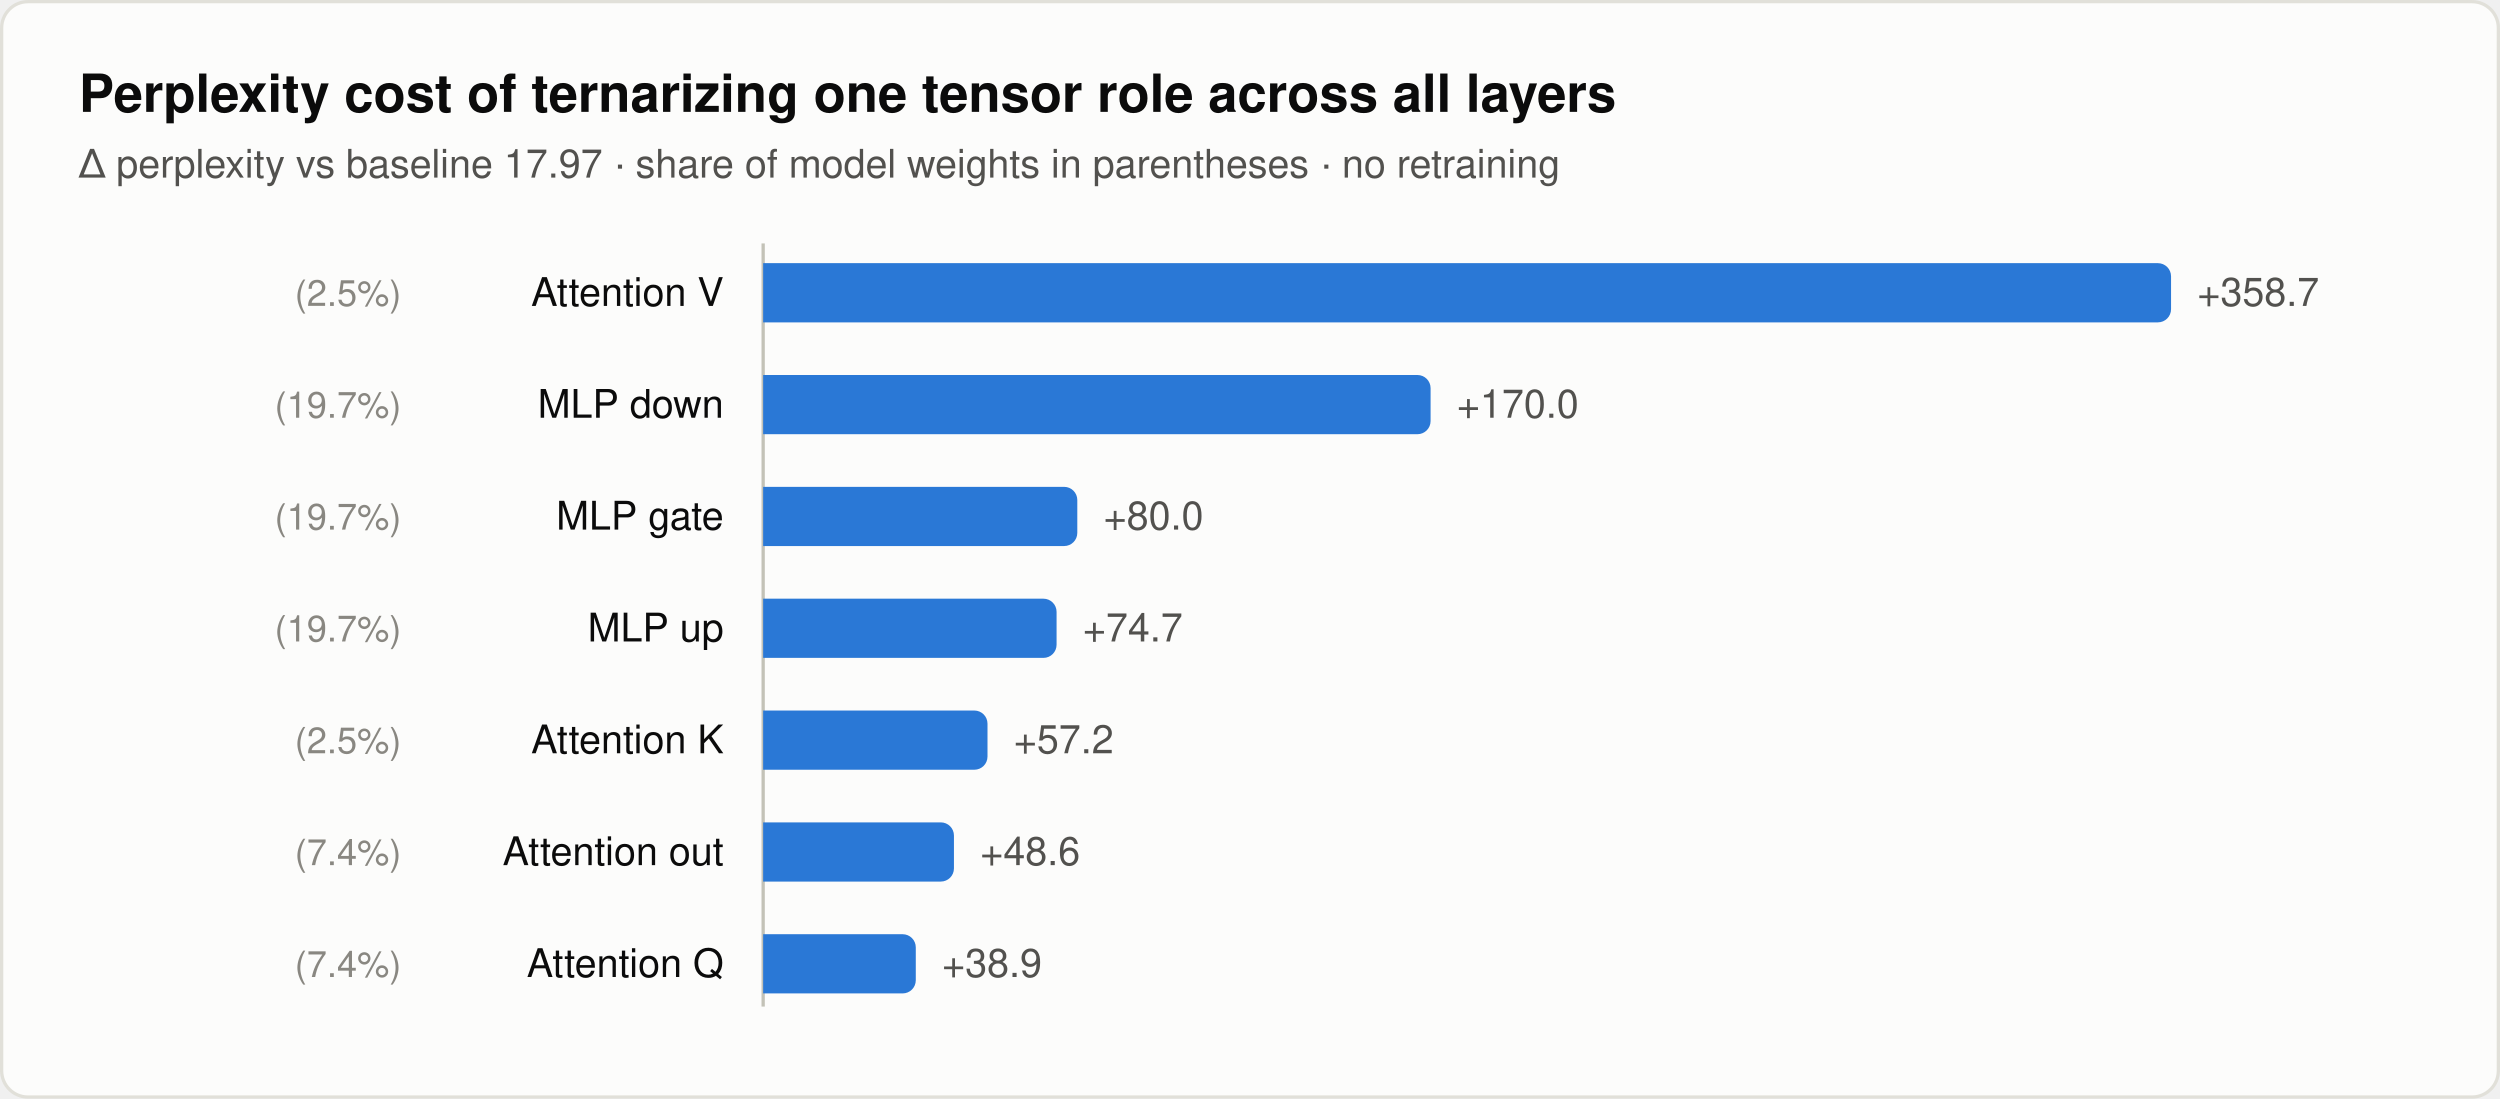
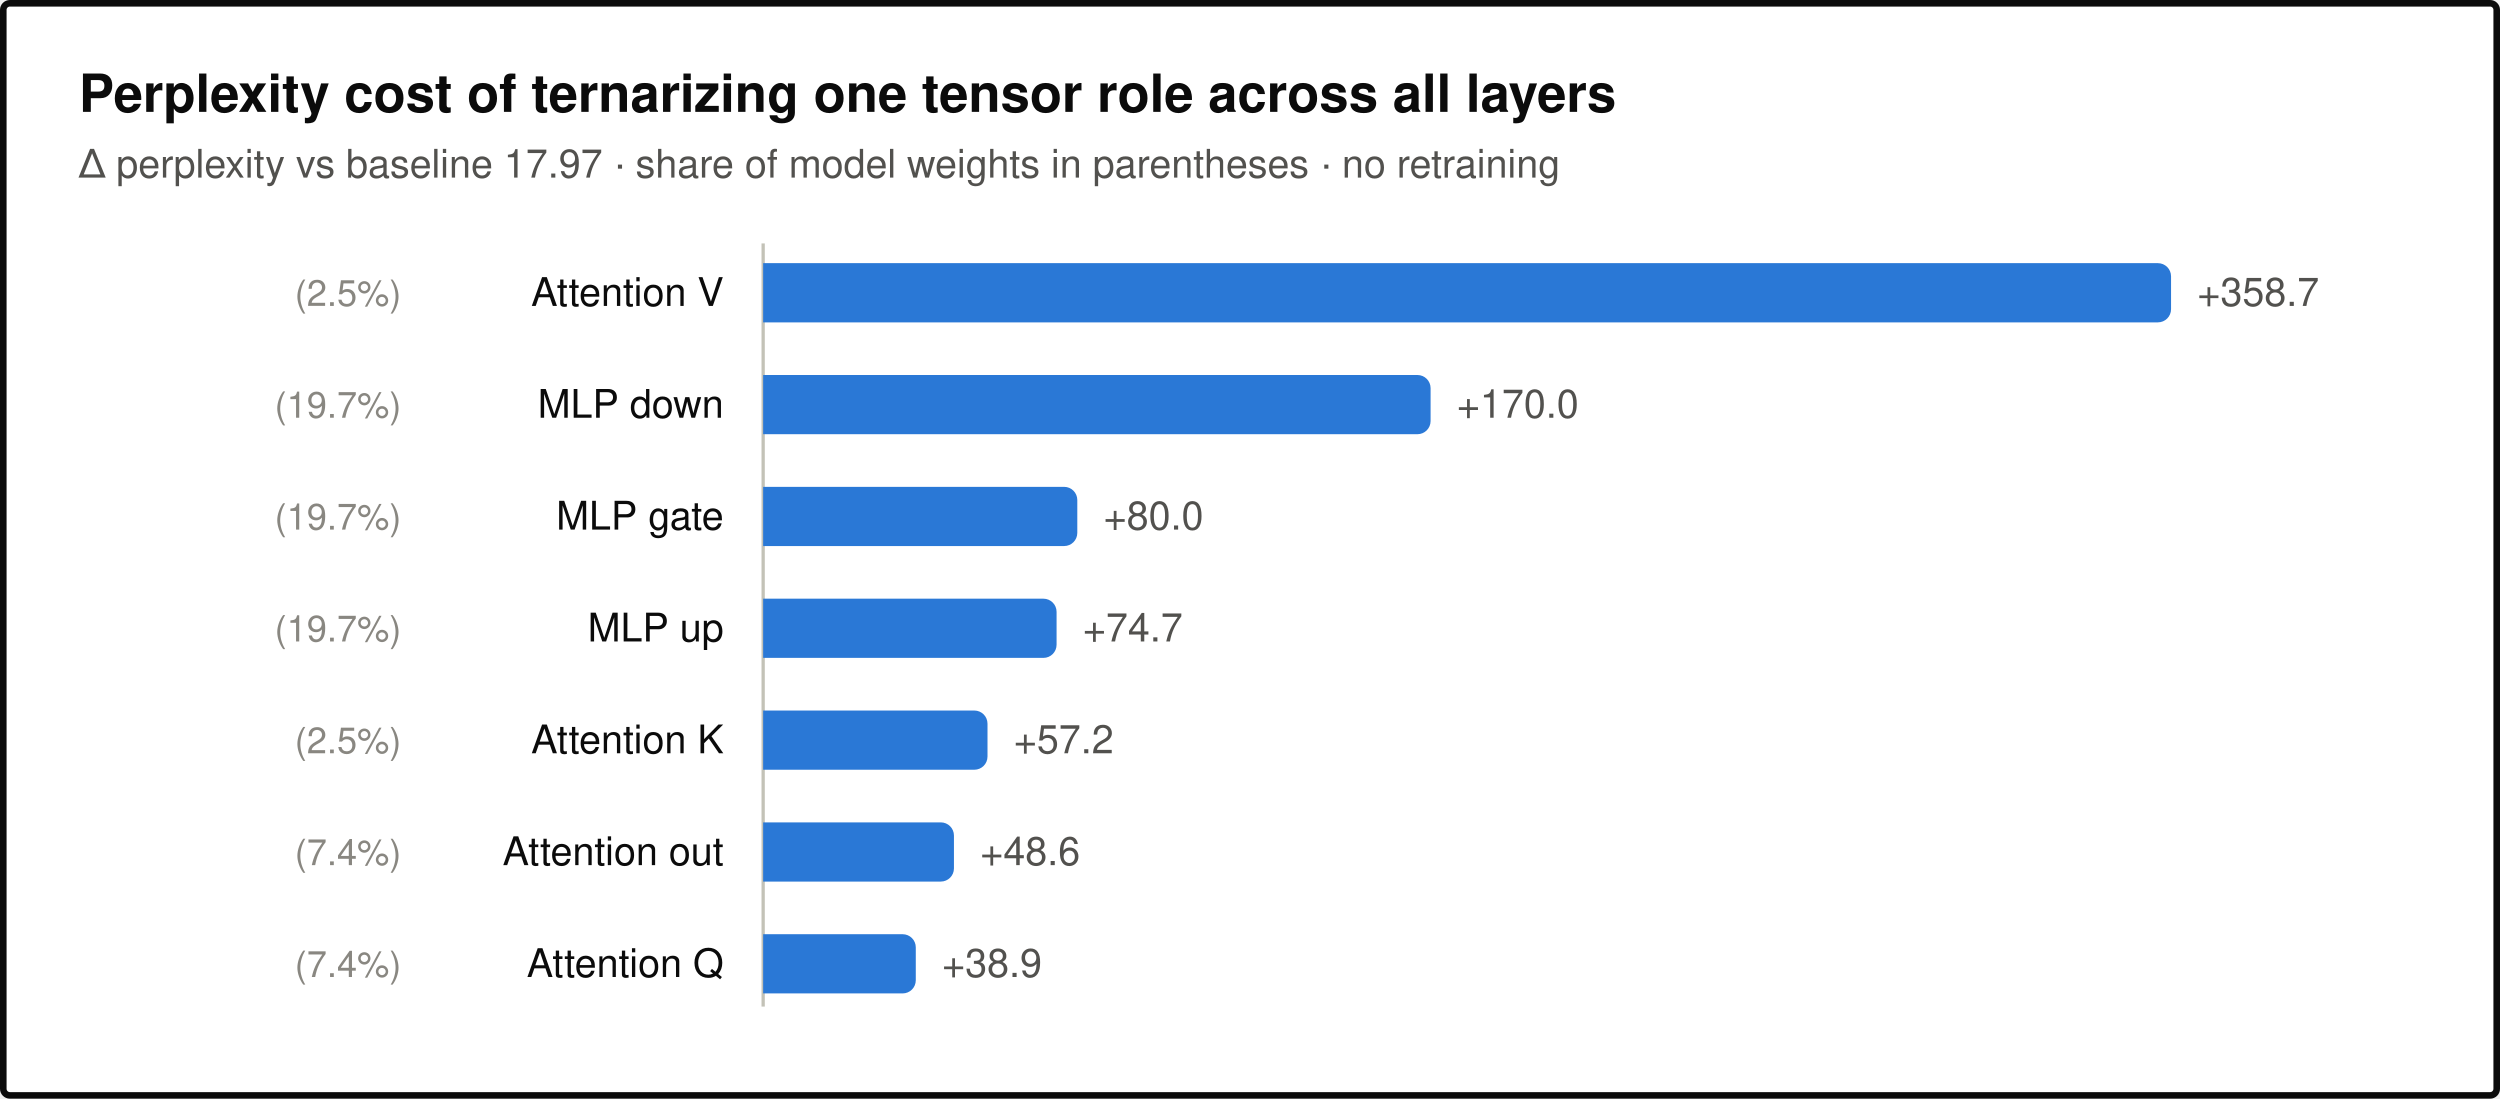
<svg xmlns="http://www.w3.org/2000/svg" viewBox="0 0 760 334" width="760" height="334" role="img" font-family="system-ui, -apple-system, &quot;Segoe UI&quot;, Helvetica, Arial, sans-serif">
-   <rect x="0.5" y="0.5" width="759" height="333" rx="8" fill="#fcfcfb" stroke="#e1e0d9" />
+   <rect x="1" y="1" width="758" height="332" rx="2" stroke-width="2" fill="#ffffff" stroke="#0b0b0b" />
  <text x="24.0" y="34.0" font-size="16" font-weight="600" fill="#0b0b0b" text-anchor="start">Perplexity cost of ternarizing one tensor role across all layers</text>
  <text x="24.0" y="54.0" font-size="12" font-weight="400" fill="#52514e" text-anchor="start">Δ perplexity vs baseline 17.97 · share of model weights in parentheses · no retraining</text>
  <line x1="232.0" y1="74.0" x2="232.0" y2="306.0" stroke="#c3c2b7" stroke-width="1" />
  <text x="220.0" y="93.0" font-size="12" font-weight="400" fill="#0b0b0b" text-anchor="end">Attention V</text>
  <text x="122.0" y="93.0" font-size="11" font-weight="400" fill="#898781" text-anchor="end">(2.5%)</text>
  <path d="M232.0,80.0 h424.0 a4,4 0 0 1 4,4 v10.0 a4,4 0 0 1 -4,4 h-424.0 z" fill="#2a78d6" />
  <text x="668.0" y="93.0" font-size="12" font-weight="400" fill="#52514e" text-anchor="start">+358.7</text>
  <text x="220.0" y="127.0" font-size="12" font-weight="400" fill="#0b0b0b" text-anchor="end">MLP down</text>
  <text x="122.0" y="127.0" font-size="11" font-weight="400" fill="#898781" text-anchor="end">(19.7%)</text>
  <path d="M232.0,114.0 h198.9 a4,4 0 0 1 4,4 v10.0 a4,4 0 0 1 -4,4 h-198.9 z" fill="#2a78d6" />
  <text x="442.9" y="127.0" font-size="12" font-weight="400" fill="#52514e" text-anchor="start">+170.0</text>
  <text x="220.0" y="161.0" font-size="12" font-weight="400" fill="#0b0b0b" text-anchor="end">MLP gate</text>
  <text x="122.0" y="161.0" font-size="11" font-weight="400" fill="#898781" text-anchor="end">(19.7%)</text>
  <path d="M232.0,148.0 h91.5 a4,4 0 0 1 4,4 v10.0 a4,4 0 0 1 -4,4 h-91.5 z" fill="#2a78d6" />
  <text x="335.5" y="161.0" font-size="12" font-weight="400" fill="#52514e" text-anchor="start">+80.0</text>
  <text x="220.0" y="195.0" font-size="12" font-weight="400" fill="#0b0b0b" text-anchor="end">MLP up</text>
  <text x="122.0" y="195.0" font-size="11" font-weight="400" fill="#898781" text-anchor="end">(19.7%)</text>
  <path d="M232.0,182.0 h85.2 a4,4 0 0 1 4,4 v10.0 a4,4 0 0 1 -4,4 h-85.2 z" fill="#2a78d6" />
  <text x="329.2" y="195.0" font-size="12" font-weight="400" fill="#52514e" text-anchor="start">+74.7</text>
  <text x="220.0" y="229.0" font-size="12" font-weight="400" fill="#0b0b0b" text-anchor="end">Attention K</text>
  <text x="122.0" y="229.0" font-size="11" font-weight="400" fill="#898781" text-anchor="end">(2.5%)</text>
  <path d="M232.0,216.0 h64.2 a4,4 0 0 1 4,4 v10.0 a4,4 0 0 1 -4,4 h-64.2 z" fill="#2a78d6" />
  <text x="308.2" y="229.0" font-size="12" font-weight="400" fill="#52514e" text-anchor="start">+57.2</text>
  <text x="220.0" y="263.0" font-size="12" font-weight="400" fill="#0b0b0b" text-anchor="end">Attention out</text>
  <text x="122.0" y="263.0" font-size="11" font-weight="400" fill="#898781" text-anchor="end">(7.4%)</text>
  <path d="M232.0,250.0 h54.0 a4,4 0 0 1 4,4 v10.0 a4,4 0 0 1 -4,4 h-54.0 z" fill="#2a78d6" />
  <text x="298.0" y="263.0" font-size="12" font-weight="400" fill="#52514e" text-anchor="start">+48.6</text>
  <text x="220.0" y="297.0" font-size="12" font-weight="400" fill="#0b0b0b" text-anchor="end">Attention Q</text>
  <text x="122.0" y="297.0" font-size="11" font-weight="400" fill="#898781" text-anchor="end">(7.4%)</text>
  <path d="M232.0,284.0 h42.4 a4,4 0 0 1 4,4 v10.0 a4,4 0 0 1 -4,4 h-42.4 z" fill="#2a78d6" />
  <text x="286.4" y="297.0" font-size="12" font-weight="400" fill="#52514e" text-anchor="start">+38.9</text>
</svg>
